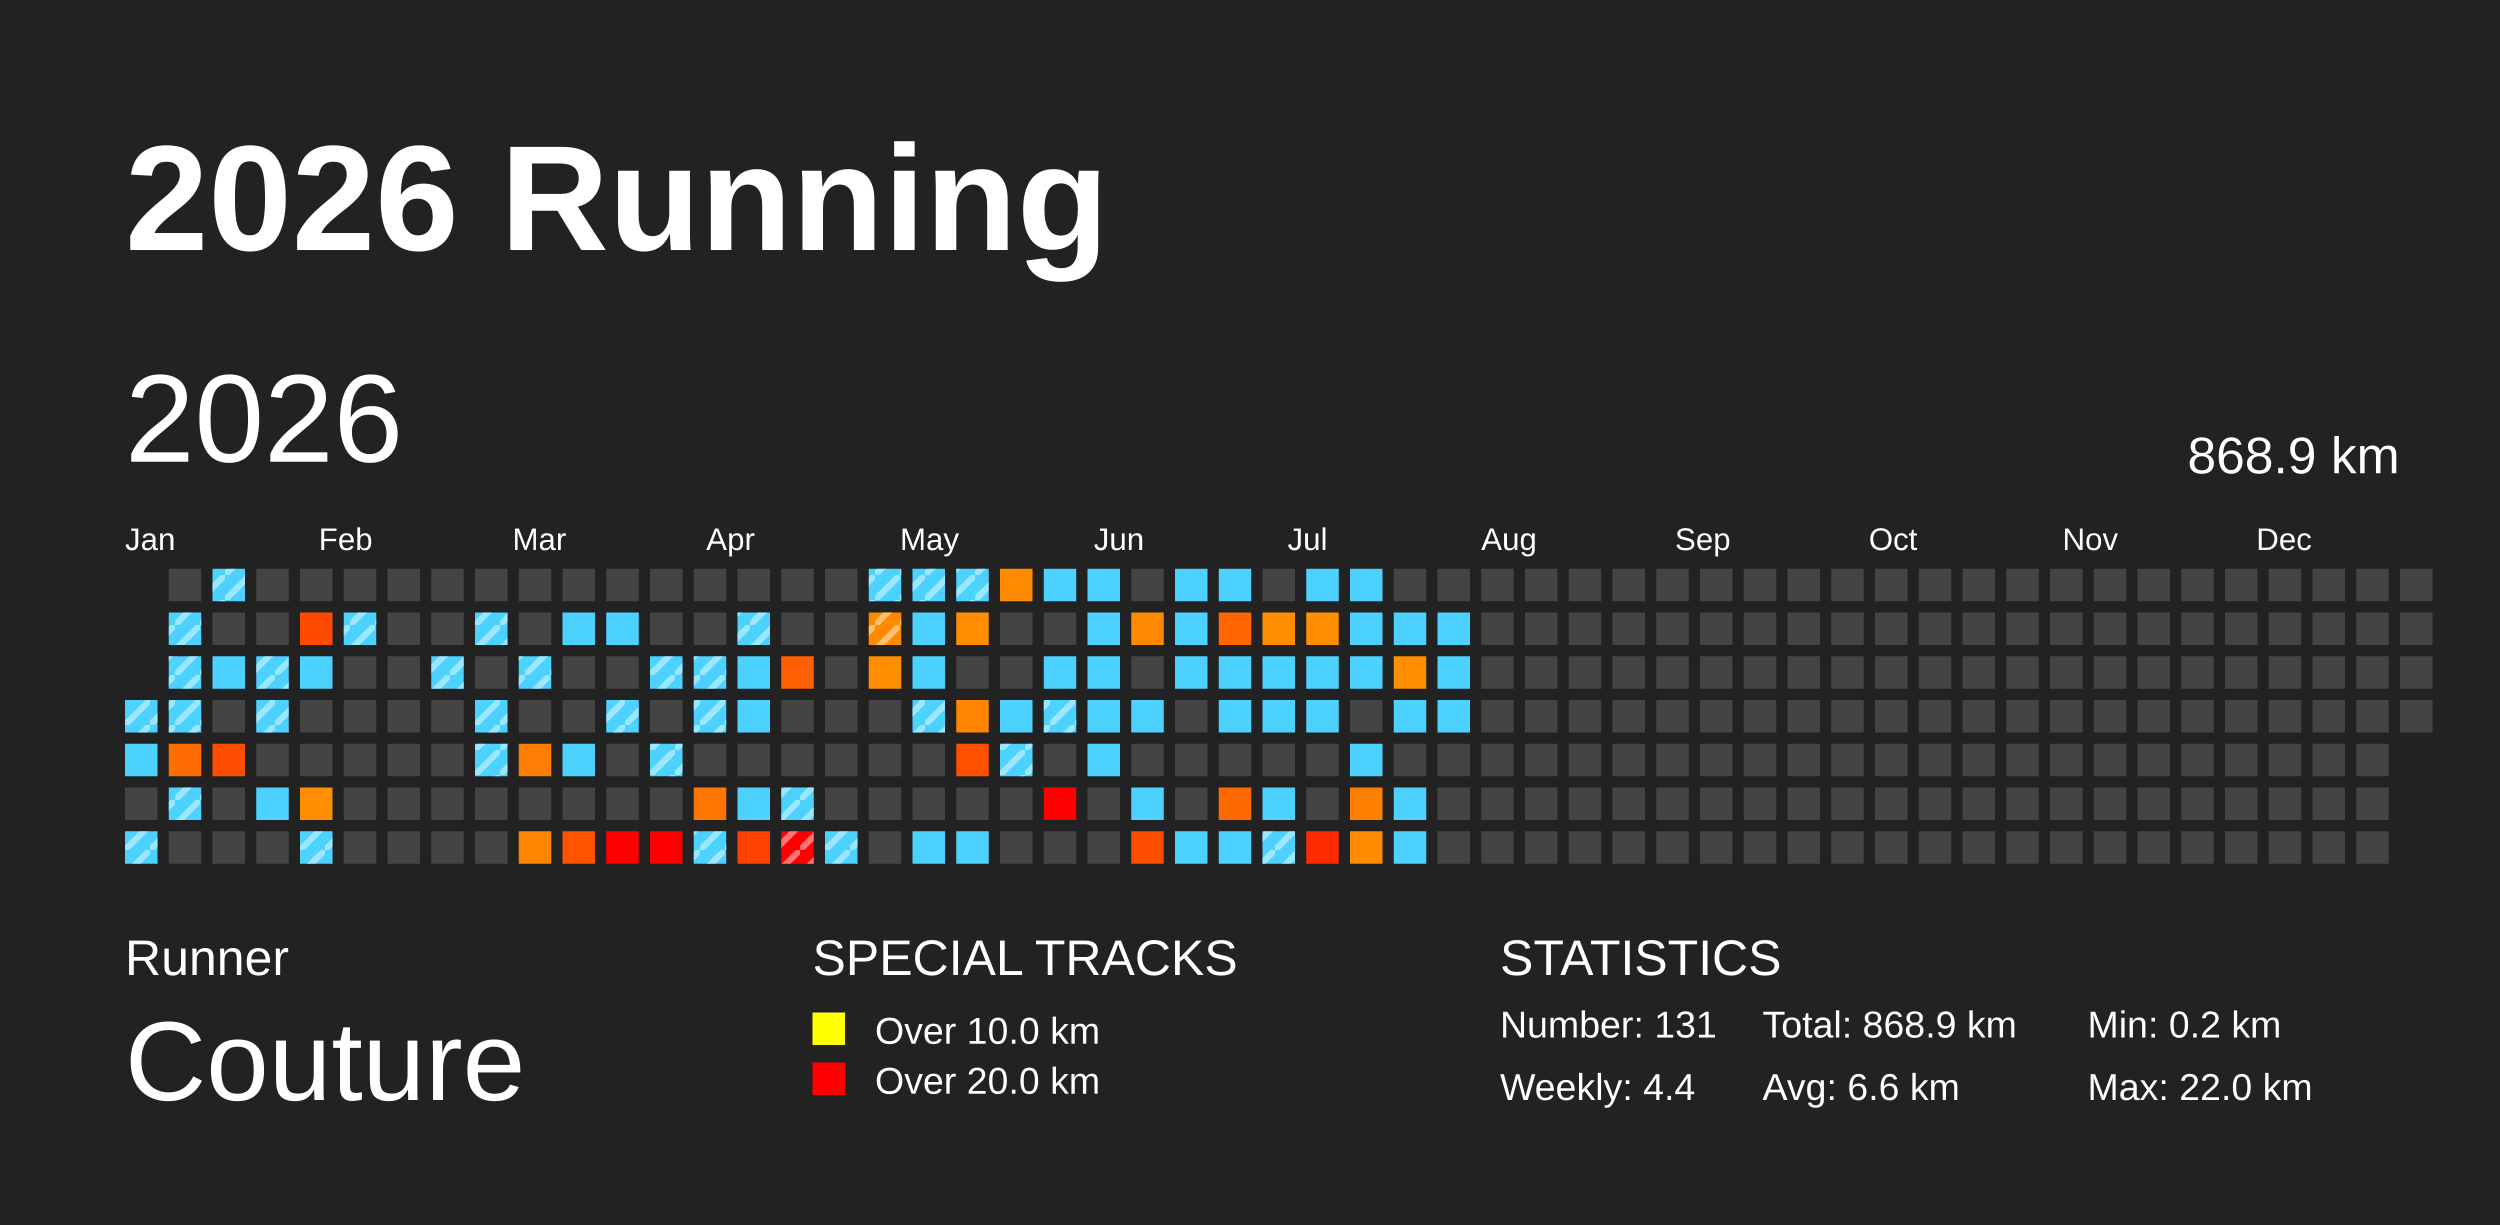
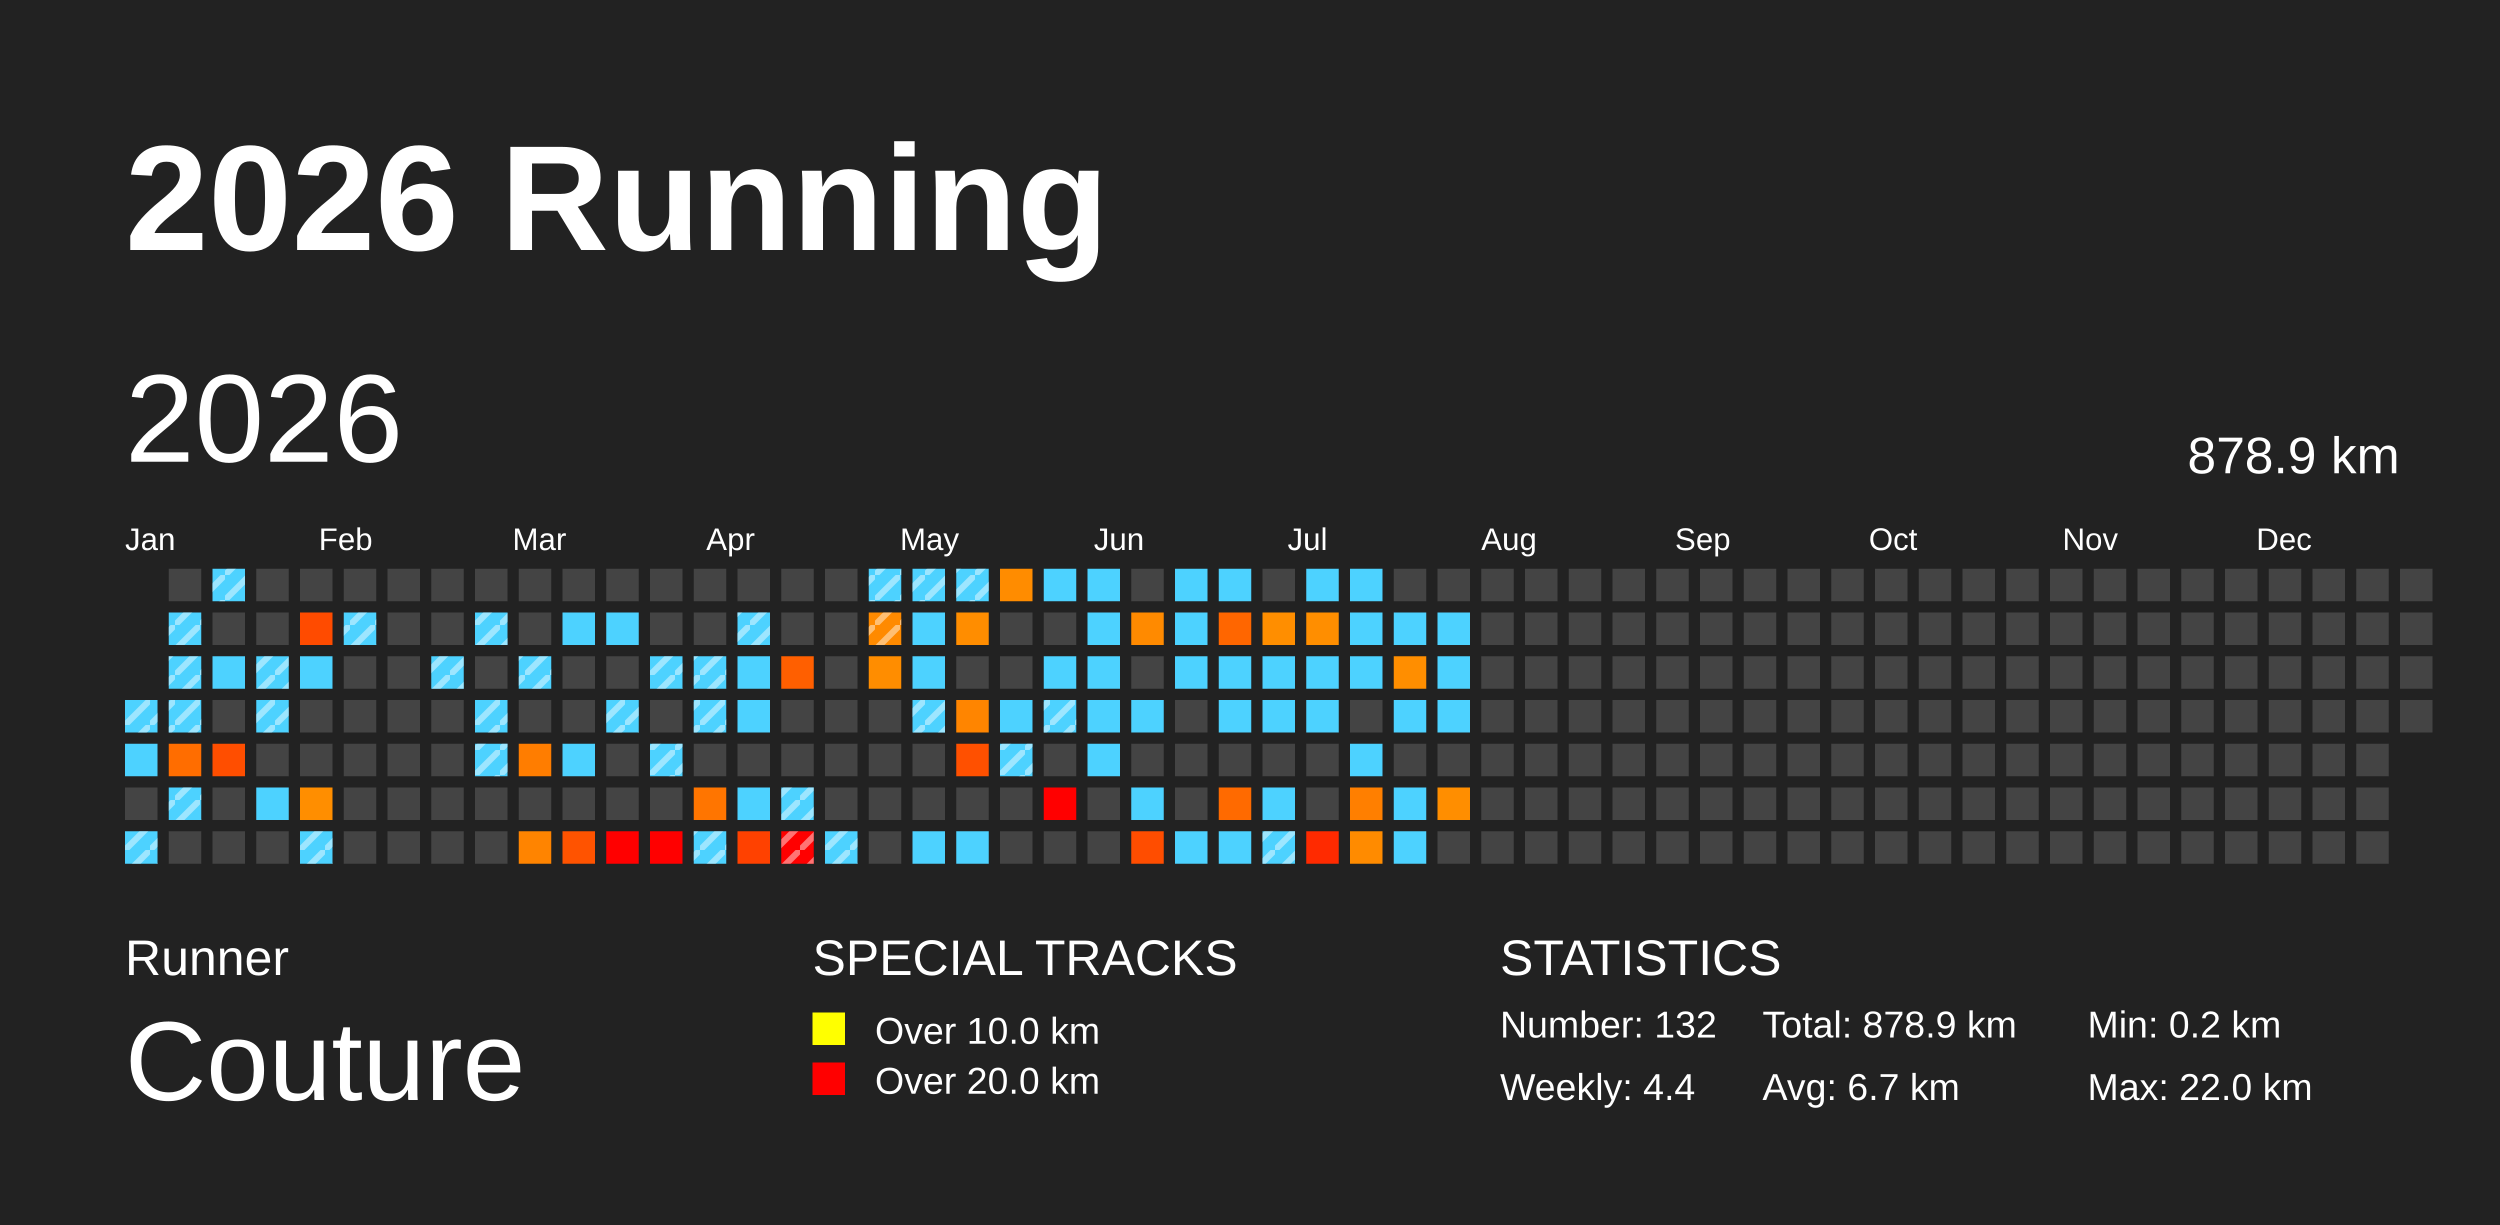
<svg xmlns="http://www.w3.org/2000/svg" baseProfile="full" height="98mm" version="1.1" viewBox="0,0,200,98" width="200mm">
  <defs>
    <pattern height="2" id="indoor-stripe" patternUnits="userSpaceOnUse" width="2">
      <line stroke="white" stroke-opacity="0.45" stroke-width="0.5" x1="0" x2="2" y1="2" y2="0" />
    </pattern>
  </defs>
  <rect fill="#222222" height="98" width="200" x="0" y="0" />
  <text fill="#FFFFFF" style="font-size:12px; font-family:Arial; font-weight:bold;" x="10" y="20">2026 Running</text>
  <text fill="#FFFFFF" style="font-size:4px; font-family:Arial" x="10" y="78">Runner</text>
  <text fill="#FFFFFF" style="font-size:9px; font-family:Arial" x="10" y="88">Couture</text>
  <text fill="#FFFFFF" style="font-size:4px; font-family:Arial" x="65" y="78">SPECIAL TRACKS</text>
  <rect fill="yellow" height="2.6" width="2.6" x="65" y="81" />
  <text fill="#FFFFFF" style="font-size:3px; font-family:Arial" x="70" y="83.5">Over 10.0 km</text>
  <rect fill="red" height="2.6" width="2.6" x="65" y="85" />
  <text fill="#FFFFFF" style="font-size:3px; font-family:Arial" x="70" y="87.5">Over 20.0 km</text>
  <text fill="#FFFFFF" style="font-size:4px; font-family:Arial" x="120" y="78">STATISTICS</text>
-   <text fill="#FFFFFF" style="font-size:3px; font-family:Arial" x="120" y="83">Number: 131</text>
+   <text fill="#FFFFFF" style="font-size:3px; font-family:Arial" x="120" y="83">Number: 132</text>
  <text fill="#FFFFFF" style="font-size:3px; font-family:Arial" x="120" y="88">Weekly: 4.4</text>
-   <text fill="#FFFFFF" style="font-size:3px; font-family:Arial" x="141" y="83">Total: 868.9 km</text>
-   <text fill="#FFFFFF" style="font-size:3px; font-family:Arial" x="141" y="88">Avg: 6.6 km</text>
+   <text fill="#FFFFFF" style="font-size:3px; font-family:Arial" x="141" y="83">Total: 878.9 km</text>
+   <text fill="#FFFFFF" style="font-size:3px; font-family:Arial" x="141" y="88">Avg: 6.7 km</text>
  <text fill="#FFFFFF" style="font-size:3px; font-family:Arial" x="167" y="83">Min: 0.2 km</text>
  <text fill="#FFFFFF" style="font-size:3px; font-family:Arial" x="167" y="88">Max: 22.0 km</text>
  <text dominant-baseline="hanging" fill="#FFFFFF" style="font-size:10.0px; font-family:Arial;" x="10" y="30">2026</text>
-   <text dominant-baseline="hanging" fill="#FFFFFF" style="font-size:4.125px; font-family:Arial;" x="175" y="35">868.9 km</text>
+   <text dominant-baseline="hanging" fill="#FFFFFF" style="font-size:4.125px; font-family:Arial;" x="175" y="35">878.9 km</text>
  <text fill="#FFFFFF" style="font-size:2.5px; font-family:Arial" x="10.0" y="44">Jan</text>
  <text fill="#FFFFFF" style="font-size:2.5px; font-family:Arial" x="25.5" y="44">Feb</text>
  <text fill="#FFFFFF" style="font-size:2.5px; font-family:Arial" x="41.0" y="44">Mar</text>
  <text fill="#FFFFFF" style="font-size:2.5px; font-family:Arial" x="56.5" y="44">Apr</text>
  <text fill="#FFFFFF" style="font-size:2.5px; font-family:Arial" x="72.0" y="44">May</text>
  <text fill="#FFFFFF" style="font-size:2.5px; font-family:Arial" x="87.5" y="44">Jun</text>
  <text fill="#FFFFFF" style="font-size:2.5px; font-family:Arial" x="103.0" y="44">Jul</text>
  <text fill="#FFFFFF" style="font-size:2.5px; font-family:Arial" x="118.5" y="44">Aug</text>
  <text fill="#FFFFFF" style="font-size:2.5px; font-family:Arial" x="134.0" y="44">Sep</text>
  <text fill="#FFFFFF" style="font-size:2.5px; font-family:Arial" x="149.5" y="44">Oct</text>
  <text fill="#FFFFFF" style="font-size:2.5px; font-family:Arial" x="165.0" y="44">Nov</text>
  <text fill="#FFFFFF" style="font-size:2.5px; font-family:Arial" x="180.5" y="44">Dec</text>
  <rect fill="#4dd2ff" height="2.6" width="2.6" x="10.0" y="56.0" />
  <rect fill="url(#indoor-stripe)" height="2.6" width="2.6" x="10.0" y="56.0" />
  <rect fill="#4dd2ff" height="2.6" width="2.6" x="10.0" y="59.5" />
  <rect fill="#444444" height="2.6" width="2.6" x="10.0" y="63.0" />
  <rect fill="#4dd2ff" height="2.6" width="2.6" x="10.0" y="66.5" />
  <rect fill="url(#indoor-stripe)" height="2.6" width="2.6" x="10.0" y="66.5" />
  <rect fill="#444444" height="2.6" width="2.6" x="13.5" y="45.5" />
  <rect fill="#4dd2ff" height="2.6" width="2.6" x="13.5" y="49.0" />
  <rect fill="url(#indoor-stripe)" height="2.6" width="2.6" x="13.5" y="49.0" />
  <rect fill="#4dd2ff" height="2.6" width="2.6" x="13.5" y="52.5" />
  <rect fill="url(#indoor-stripe)" height="2.6" width="2.6" x="13.5" y="52.5" />
  <rect fill="#4dd2ff" height="2.6" width="2.6" x="13.5" y="56.0" />
  <rect fill="url(#indoor-stripe)" height="2.6" width="2.6" x="13.5" y="56.0" />
  <rect fill="#ff6d00" height="2.6" width="2.6" x="13.5" y="59.5" />
  <rect fill="#4dd2ff" height="2.6" width="2.6" x="13.5" y="63.0" />
  <rect fill="url(#indoor-stripe)" height="2.6" width="2.6" x="13.5" y="63.0" />
  <rect fill="#444444" height="2.6" width="2.6" x="13.5" y="66.5" />
  <rect fill="#4dd2ff" height="2.6" width="2.6" x="17.0" y="45.5" />
  <rect fill="url(#indoor-stripe)" height="2.6" width="2.6" x="17.0" y="45.5" />
  <rect fill="#444444" height="2.6" width="2.6" x="17.0" y="49.0" />
  <rect fill="#4dd2ff" height="2.6" width="2.6" x="17.0" y="52.5" />
  <rect fill="#444444" height="2.6" width="2.6" x="17.0" y="56.0" />
  <rect fill="#ff4e00" height="2.6" width="2.6" x="17.0" y="59.5" />
  <rect fill="#444444" height="2.6" width="2.6" x="17.0" y="63.0" />
  <rect fill="#444444" height="2.6" width="2.6" x="17.0" y="66.5" />
  <rect fill="#444444" height="2.6" width="2.6" x="20.5" y="45.5" />
  <rect fill="#444444" height="2.6" width="2.6" x="20.5" y="49.0" />
  <rect fill="#4dd2ff" height="2.6" width="2.6" x="20.5" y="52.5" />
  <rect fill="url(#indoor-stripe)" height="2.6" width="2.6" x="20.5" y="52.5" />
  <rect fill="#4dd2ff" height="2.6" width="2.6" x="20.5" y="56.0" />
  <rect fill="url(#indoor-stripe)" height="2.6" width="2.6" x="20.5" y="56.0" />
  <rect fill="#444444" height="2.6" width="2.6" x="20.5" y="59.5" />
  <rect fill="#4dd2ff" height="2.6" width="2.6" x="20.5" y="63.0" />
  <rect fill="#444444" height="2.6" width="2.6" x="20.5" y="66.5" />
  <rect fill="#444444" height="2.6" width="2.6" x="24.0" y="45.5" />
  <rect fill="#ff4b00" height="2.6" width="2.6" x="24.0" y="49.0" />
  <rect fill="#4dd2ff" height="2.6" width="2.6" x="24.0" y="52.5" />
  <rect fill="#444444" height="2.6" width="2.6" x="24.0" y="56.0" />
  <rect fill="#444444" height="2.6" width="2.6" x="24.0" y="59.5" />
  <rect fill="#ff8e00" height="2.6" width="2.6" x="24.0" y="63.0" />
  <rect fill="#4dd2ff" height="2.6" width="2.6" x="24.0" y="66.5" />
  <rect fill="url(#indoor-stripe)" height="2.6" width="2.6" x="24.0" y="66.5" />
  <rect fill="#444444" height="2.6" width="2.6" x="27.5" y="45.5" />
  <rect fill="#4dd2ff" height="2.6" width="2.6" x="27.5" y="49.0" />
  <rect fill="url(#indoor-stripe)" height="2.6" width="2.6" x="27.5" y="49.0" />
  <rect fill="#444444" height="2.6" width="2.6" x="27.5" y="52.5" />
  <rect fill="#444444" height="2.6" width="2.6" x="27.5" y="56.0" />
  <rect fill="#444444" height="2.6" width="2.6" x="27.5" y="59.5" />
  <rect fill="#444444" height="2.6" width="2.6" x="27.5" y="63.0" />
  <rect fill="#444444" height="2.6" width="2.6" x="27.5" y="66.5" />
  <rect fill="#444444" height="2.6" width="2.6" x="31.0" y="45.5" />
  <rect fill="#444444" height="2.6" width="2.6" x="31.0" y="49.0" />
  <rect fill="#444444" height="2.6" width="2.6" x="31.0" y="52.5" />
  <rect fill="#444444" height="2.6" width="2.6" x="31.0" y="56.0" />
  <rect fill="#444444" height="2.6" width="2.6" x="31.0" y="59.5" />
  <rect fill="#444444" height="2.6" width="2.6" x="31.0" y="63.0" />
  <rect fill="#444444" height="2.6" width="2.6" x="31.0" y="66.5" />
  <rect fill="#444444" height="2.6" width="2.6" x="34.5" y="45.5" />
  <rect fill="#444444" height="2.6" width="2.6" x="34.5" y="49.0" />
  <rect fill="#4dd2ff" height="2.6" width="2.6" x="34.5" y="52.5" />
  <rect fill="url(#indoor-stripe)" height="2.6" width="2.6" x="34.5" y="52.5" />
  <rect fill="#444444" height="2.6" width="2.6" x="34.5" y="56.0" />
  <rect fill="#444444" height="2.6" width="2.6" x="34.5" y="59.5" />
  <rect fill="#444444" height="2.6" width="2.6" x="34.5" y="63.0" />
  <rect fill="#444444" height="2.6" width="2.6" x="34.5" y="66.5" />
  <rect fill="#444444" height="2.6" width="2.6" x="38.0" y="45.5" />
  <rect fill="#4dd2ff" height="2.6" width="2.6" x="38.0" y="49.0" />
  <rect fill="url(#indoor-stripe)" height="2.6" width="2.6" x="38.0" y="49.0" />
  <rect fill="#444444" height="2.6" width="2.6" x="38.0" y="52.5" />
  <rect fill="#4dd2ff" height="2.6" width="2.6" x="38.0" y="56.0" />
  <rect fill="url(#indoor-stripe)" height="2.6" width="2.6" x="38.0" y="56.0" />
  <rect fill="#4dd2ff" height="2.6" width="2.6" x="38.0" y="59.5" />
  <rect fill="url(#indoor-stripe)" height="2.6" width="2.6" x="38.0" y="59.5" />
  <rect fill="#444444" height="2.6" width="2.6" x="38.0" y="63.0" />
  <rect fill="#444444" height="2.6" width="2.6" x="38.0" y="66.5" />
  <rect fill="#444444" height="2.6" width="2.6" x="41.5" y="45.5" />
  <rect fill="#444444" height="2.6" width="2.6" x="41.5" y="49.0" />
  <rect fill="#4dd2ff" height="2.6" width="2.6" x="41.5" y="52.5" />
  <rect fill="url(#indoor-stripe)" height="2.6" width="2.6" x="41.5" y="52.5" />
  <rect fill="#444444" height="2.6" width="2.6" x="41.5" y="56.0" />
  <rect fill="#ff7d00" height="2.6" width="2.6" x="41.5" y="59.5" />
  <rect fill="#444444" height="2.6" width="2.6" x="41.5" y="63.0" />
  <rect fill="#ff8400" height="2.6" width="2.6" x="41.5" y="66.5" />
  <rect fill="#444444" height="2.6" width="2.6" x="45.0" y="45.5" />
  <rect fill="#4dd2ff" height="2.6" width="2.6" x="45.0" y="49.0" />
  <rect fill="#444444" height="2.6" width="2.6" x="45.0" y="52.5" />
  <rect fill="#444444" height="2.6" width="2.6" x="45.0" y="56.0" />
  <rect fill="#4dd2ff" height="2.6" width="2.6" x="45.0" y="59.5" />
  <rect fill="#444444" height="2.6" width="2.6" x="45.0" y="63.0" />
  <rect fill="#ff5300" height="2.6" width="2.6" x="45.0" y="66.5" />
  <rect fill="#444444" height="2.6" width="2.6" x="48.5" y="45.5" />
  <rect fill="#4dd2ff" height="2.6" width="2.6" x="48.5" y="49.0" />
  <rect fill="#444444" height="2.6" width="2.6" x="48.5" y="52.5" />
  <rect fill="#4dd2ff" height="2.6" width="2.6" x="48.5" y="56.0" />
  <rect fill="url(#indoor-stripe)" height="2.6" width="2.6" x="48.5" y="56.0" />
  <rect fill="#444444" height="2.6" width="2.6" x="48.5" y="59.5" />
  <rect fill="#444444" height="2.6" width="2.6" x="48.5" y="63.0" />
  <rect fill="red" height="2.6" width="2.6" x="48.5" y="66.5" />
  <rect fill="#444444" height="2.6" width="2.6" x="52.0" y="45.5" />
  <rect fill="#444444" height="2.6" width="2.6" x="52.0" y="49.0" />
  <rect fill="#4dd2ff" height="2.6" width="2.6" x="52.0" y="52.5" />
  <rect fill="url(#indoor-stripe)" height="2.6" width="2.6" x="52.0" y="52.5" />
  <rect fill="#444444" height="2.6" width="2.6" x="52.0" y="56.0" />
  <rect fill="#4dd2ff" height="2.6" width="2.6" x="52.0" y="59.5" />
  <rect fill="url(#indoor-stripe)" height="2.6" width="2.6" x="52.0" y="59.5" />
  <rect fill="#444444" height="2.6" width="2.6" x="52.0" y="63.0" />
  <rect fill="red" height="2.6" width="2.6" x="52.0" y="66.5" />
  <rect fill="#444444" height="2.6" width="2.6" x="55.5" y="45.5" />
  <rect fill="#444444" height="2.6" width="2.6" x="55.5" y="49.0" />
  <rect fill="#4dd2ff" height="2.6" width="2.6" x="55.5" y="52.5" />
  <rect fill="url(#indoor-stripe)" height="2.6" width="2.6" x="55.5" y="52.5" />
  <rect fill="#4dd2ff" height="2.6" width="2.6" x="55.5" y="56.0" />
  <rect fill="url(#indoor-stripe)" height="2.6" width="2.6" x="55.5" y="56.0" />
  <rect fill="#444444" height="2.6" width="2.6" x="55.5" y="59.5" />
  <rect fill="#ff7500" height="2.6" width="2.6" x="55.5" y="63.0" />
  <rect fill="#4dd2ff" height="2.6" width="2.6" x="55.5" y="66.5" />
  <rect fill="url(#indoor-stripe)" height="2.6" width="2.6" x="55.5" y="66.5" />
  <rect fill="#444444" height="2.6" width="2.6" x="59.0" y="45.5" />
  <rect fill="#4dd2ff" height="2.6" width="2.6" x="59.0" y="49.0" />
  <rect fill="url(#indoor-stripe)" height="2.6" width="2.6" x="59.0" y="49.0" />
  <rect fill="#4dd2ff" height="2.6" width="2.6" x="59.0" y="52.5" />
  <rect fill="#4dd2ff" height="2.6" width="2.6" x="59.0" y="56.0" />
  <rect fill="#444444" height="2.6" width="2.6" x="59.0" y="59.5" />
  <rect fill="#4dd2ff" height="2.6" width="2.6" x="59.0" y="63.0" />
  <rect fill="#ff4100" height="2.6" width="2.6" x="59.0" y="66.5" />
  <rect fill="#444444" height="2.6" width="2.6" x="62.5" y="45.5" />
  <rect fill="#444444" height="2.6" width="2.6" x="62.5" y="49.0" />
  <rect fill="#ff5f00" height="2.6" width="2.6" x="62.5" y="52.5" />
  <rect fill="#444444" height="2.6" width="2.6" x="62.5" y="56.0" />
  <rect fill="#444444" height="2.6" width="2.6" x="62.5" y="59.5" />
  <rect fill="#4dd2ff" height="2.6" width="2.6" x="62.5" y="63.0" />
  <rect fill="url(#indoor-stripe)" height="2.6" width="2.6" x="62.5" y="63.0" />
  <rect fill="red" height="2.6" width="2.6" x="62.5" y="66.5" />
  <rect fill="url(#indoor-stripe)" height="2.6" width="2.6" x="62.5" y="66.5" />
  <rect fill="#444444" height="2.6" width="2.6" x="66.0" y="45.5" />
  <rect fill="#444444" height="2.6" width="2.6" x="66.0" y="49.0" />
  <rect fill="#444444" height="2.6" width="2.6" x="66.0" y="52.5" />
  <rect fill="#444444" height="2.6" width="2.6" x="66.0" y="56.0" />
  <rect fill="#444444" height="2.6" width="2.6" x="66.0" y="59.5" />
  <rect fill="#444444" height="2.6" width="2.6" x="66.0" y="63.0" />
  <rect fill="#4dd2ff" height="2.6" width="2.6" x="66.0" y="66.5" />
  <rect fill="url(#indoor-stripe)" height="2.6" width="2.6" x="66.0" y="66.5" />
  <rect fill="#4dd2ff" height="2.6" width="2.6" x="69.5" y="45.5" />
  <rect fill="url(#indoor-stripe)" height="2.6" width="2.6" x="69.5" y="45.5" />
  <rect fill="#ff8a00" height="2.6" width="2.6" x="69.5" y="49.0" />
  <rect fill="url(#indoor-stripe)" height="2.6" width="2.6" x="69.5" y="49.0" />
  <rect fill="#ff8d00" height="2.6" width="2.6" x="69.5" y="52.5" />
  <rect fill="#444444" height="2.6" width="2.6" x="69.5" y="56.0" />
  <rect fill="#444444" height="2.6" width="2.6" x="69.5" y="59.5" />
  <rect fill="#444444" height="2.6" width="2.6" x="69.5" y="63.0" />
  <rect fill="#444444" height="2.6" width="2.6" x="69.5" y="66.5" />
  <rect fill="#4dd2ff" height="2.6" width="2.6" x="73.0" y="45.5" />
  <rect fill="url(#indoor-stripe)" height="2.6" width="2.6" x="73.0" y="45.5" />
  <rect fill="#4dd2ff" height="2.6" width="2.6" x="73.0" y="49.0" />
  <rect fill="#4dd2ff" height="2.6" width="2.6" x="73.0" y="52.5" />
  <rect fill="#4dd2ff" height="2.6" width="2.6" x="73.0" y="56.0" />
  <rect fill="url(#indoor-stripe)" height="2.6" width="2.6" x="73.0" y="56.0" />
  <rect fill="#444444" height="2.6" width="2.6" x="73.0" y="59.5" />
  <rect fill="#444444" height="2.6" width="2.6" x="73.0" y="63.0" />
  <rect fill="#4dd2ff" height="2.6" width="2.6" x="73.0" y="66.5" />
  <rect fill="#4dd2ff" height="2.6" width="2.6" x="76.5" y="45.5" />
  <rect fill="url(#indoor-stripe)" height="2.6" width="2.6" x="76.5" y="45.5" />
  <rect fill="#ff8d00" height="2.6" width="2.6" x="76.5" y="49.0" />
  <rect fill="#444444" height="2.6" width="2.6" x="76.5" y="52.5" />
  <rect fill="#ff8500" height="2.6" width="2.6" x="76.5" y="56.0" />
  <rect fill="#ff5000" height="2.6" width="2.6" x="76.5" y="59.5" />
  <rect fill="#444444" height="2.6" width="2.6" x="76.5" y="63.0" />
  <rect fill="#4dd2ff" height="2.6" width="2.6" x="76.5" y="66.5" />
  <rect fill="#ff8c00" height="2.6" width="2.6" x="80.0" y="45.5" />
  <rect fill="#444444" height="2.6" width="2.6" x="80.0" y="49.0" />
  <rect fill="#444444" height="2.6" width="2.6" x="80.0" y="52.5" />
  <rect fill="#4dd2ff" height="2.6" width="2.6" x="80.0" y="56.0" />
  <rect fill="#4dd2ff" height="2.6" width="2.6" x="80.0" y="59.5" />
  <rect fill="url(#indoor-stripe)" height="2.6" width="2.6" x="80.0" y="59.5" />
  <rect fill="#444444" height="2.6" width="2.6" x="80.0" y="63.0" />
  <rect fill="#444444" height="2.6" width="2.6" x="80.0" y="66.5" />
  <rect fill="#4dd2ff" height="2.6" width="2.6" x="83.5" y="45.5" />
  <rect fill="#444444" height="2.6" width="2.6" x="83.5" y="49.0" />
  <rect fill="#4dd2ff" height="2.6" width="2.6" x="83.5" y="52.5" />
  <rect fill="#4dd2ff" height="2.6" width="2.6" x="83.5" y="56.0" />
  <rect fill="url(#indoor-stripe)" height="2.6" width="2.6" x="83.5" y="56.0" />
  <rect fill="#444444" height="2.6" width="2.6" x="83.5" y="59.5" />
  <rect fill="red" height="2.6" width="2.6" x="83.5" y="63.0" />
  <rect fill="#444444" height="2.6" width="2.6" x="83.5" y="66.5" />
  <rect fill="#4dd2ff" height="2.6" width="2.6" x="87.0" y="45.5" />
  <rect fill="#4dd2ff" height="2.6" width="2.6" x="87.0" y="49.0" />
  <rect fill="#4dd2ff" height="2.6" width="2.6" x="87.0" y="52.5" />
  <rect fill="#4dd2ff" height="2.6" width="2.6" x="87.0" y="56.0" />
  <rect fill="#4dd2ff" height="2.6" width="2.6" x="87.0" y="59.5" />
  <rect fill="#444444" height="2.6" width="2.6" x="87.0" y="63.0" />
  <rect fill="#444444" height="2.6" width="2.6" x="87.0" y="66.5" />
  <rect fill="#444444" height="2.6" width="2.6" x="90.5" y="45.5" />
  <rect fill="#ff8a00" height="2.6" width="2.6" x="90.5" y="49.0" />
  <rect fill="#444444" height="2.6" width="2.6" x="90.5" y="52.5" />
  <rect fill="#4dd2ff" height="2.6" width="2.6" x="90.5" y="56.0" />
  <rect fill="#444444" height="2.6" width="2.6" x="90.5" y="59.5" />
  <rect fill="#4dd2ff" height="2.6" width="2.6" x="90.5" y="63.0" />
  <rect fill="#ff4d00" height="2.6" width="2.6" x="90.5" y="66.5" />
  <rect fill="#4dd2ff" height="2.6" width="2.6" x="94.0" y="45.5" />
  <rect fill="#4dd2ff" height="2.6" width="2.6" x="94.0" y="49.0" />
  <rect fill="#4dd2ff" height="2.6" width="2.6" x="94.0" y="52.5" />
  <rect fill="#444444" height="2.6" width="2.6" x="94.0" y="56.0" />
  <rect fill="#444444" height="2.6" width="2.6" x="94.0" y="59.5" />
  <rect fill="#444444" height="2.6" width="2.6" x="94.0" y="63.0" />
  <rect fill="#4dd2ff" height="2.6" width="2.6" x="94.0" y="66.5" />
  <rect fill="#4dd2ff" height="2.6" width="2.6" x="97.5" y="45.5" />
  <rect fill="#ff6600" height="2.6" width="2.6" x="97.5" y="49.0" />
  <rect fill="#4dd2ff" height="2.6" width="2.6" x="97.5" y="52.5" />
  <rect fill="#4dd2ff" height="2.6" width="2.6" x="97.5" y="56.0" />
  <rect fill="#444444" height="2.6" width="2.6" x="97.5" y="59.5" />
  <rect fill="#ff6a00" height="2.6" width="2.6" x="97.5" y="63.0" />
  <rect fill="#4dd2ff" height="2.6" width="2.6" x="97.5" y="66.5" />
  <rect fill="#444444" height="2.6" width="2.6" x="101.0" y="45.5" />
  <rect fill="#ff8e00" height="2.6" width="2.6" x="101.0" y="49.0" />
  <rect fill="#4dd2ff" height="2.6" width="2.6" x="101.0" y="52.5" />
  <rect fill="#4dd2ff" height="2.6" width="2.6" x="101.0" y="56.0" />
  <rect fill="#444444" height="2.6" width="2.6" x="101.0" y="59.5" />
  <rect fill="#4dd2ff" height="2.6" width="2.6" x="101.0" y="63.0" />
  <rect fill="#4dd2ff" height="2.6" width="2.6" x="101.0" y="66.5" />
  <rect fill="url(#indoor-stripe)" height="2.6" width="2.6" x="101.0" y="66.5" />
  <rect fill="#4dd2ff" height="2.6" width="2.6" x="104.5" y="45.5" />
  <rect fill="#ff8e00" height="2.6" width="2.6" x="104.5" y="49.0" />
  <rect fill="#4dd2ff" height="2.6" width="2.6" x="104.5" y="52.5" />
  <rect fill="#4dd2ff" height="2.6" width="2.6" x="104.5" y="56.0" />
  <rect fill="#444444" height="2.6" width="2.6" x="104.5" y="59.5" />
  <rect fill="#444444" height="2.6" width="2.6" x="104.5" y="63.0" />
  <rect fill="#ff2a00" height="2.6" width="2.6" x="104.5" y="66.5" />
  <rect fill="#4dd2ff" height="2.6" width="2.6" x="108.0" y="45.5" />
  <rect fill="#4dd2ff" height="2.6" width="2.6" x="108.0" y="49.0" />
  <rect fill="#4dd2ff" height="2.6" width="2.6" x="108.0" y="52.5" />
  <rect fill="#444444" height="2.6" width="2.6" x="108.0" y="56.0" />
  <rect fill="#4dd2ff" height="2.6" width="2.6" x="108.0" y="59.5" />
  <rect fill="#ff7f00" height="2.6" width="2.6" x="108.0" y="63.0" />
  <rect fill="#ff8b00" height="2.6" width="2.6" x="108.0" y="66.5" />
  <rect fill="#444444" height="2.6" width="2.6" x="111.5" y="45.5" />
  <rect fill="#4dd2ff" height="2.6" width="2.6" x="111.5" y="49.0" />
  <rect fill="#ff8e00" height="2.6" width="2.6" x="111.5" y="52.5" />
  <rect fill="#4dd2ff" height="2.6" width="2.6" x="111.5" y="56.0" />
  <rect fill="#444444" height="2.6" width="2.6" x="111.5" y="59.5" />
  <rect fill="#4dd2ff" height="2.6" width="2.6" x="111.5" y="63.0" />
  <rect fill="#4dd2ff" height="2.6" width="2.6" x="111.5" y="66.5" />
  <rect fill="#444444" height="2.6" width="2.6" x="115.0" y="45.5" />
  <rect fill="#4dd2ff" height="2.6" width="2.6" x="115.0" y="49.0" />
  <rect fill="#4dd2ff" height="2.6" width="2.6" x="115.0" y="52.5" />
  <rect fill="#4dd2ff" height="2.6" width="2.6" x="115.0" y="56.0" />
  <rect fill="#444444" height="2.6" width="2.6" x="115.0" y="59.5" />
-   <rect fill="#444444" height="2.6" width="2.6" x="115.0" y="63.0" />
+   <rect fill="#ff8e00" height="2.6" width="2.6" x="115.0" y="63.0" />
  <rect fill="#444444" height="2.6" width="2.6" x="115.0" y="66.5" />
  <rect fill="#444444" height="2.6" width="2.6" x="118.5" y="45.5" />
  <rect fill="#444444" height="2.6" width="2.6" x="118.5" y="49.0" />
  <rect fill="#444444" height="2.6" width="2.6" x="118.5" y="52.5" />
  <rect fill="#444444" height="2.6" width="2.6" x="118.5" y="56.0" />
  <rect fill="#444444" height="2.6" width="2.6" x="118.5" y="59.5" />
  <rect fill="#444444" height="2.6" width="2.6" x="118.5" y="63.0" />
  <rect fill="#444444" height="2.6" width="2.6" x="118.5" y="66.5" />
  <rect fill="#444444" height="2.6" width="2.6" x="122.0" y="45.5" />
  <rect fill="#444444" height="2.6" width="2.6" x="122.0" y="49.0" />
  <rect fill="#444444" height="2.6" width="2.6" x="122.0" y="52.5" />
  <rect fill="#444444" height="2.6" width="2.6" x="122.0" y="56.0" />
  <rect fill="#444444" height="2.6" width="2.6" x="122.0" y="59.5" />
  <rect fill="#444444" height="2.6" width="2.6" x="122.0" y="63.0" />
  <rect fill="#444444" height="2.6" width="2.6" x="122.0" y="66.5" />
  <rect fill="#444444" height="2.6" width="2.6" x="125.5" y="45.5" />
  <rect fill="#444444" height="2.6" width="2.6" x="125.5" y="49.0" />
  <rect fill="#444444" height="2.6" width="2.6" x="125.5" y="52.5" />
  <rect fill="#444444" height="2.6" width="2.6" x="125.5" y="56.0" />
  <rect fill="#444444" height="2.6" width="2.6" x="125.5" y="59.5" />
  <rect fill="#444444" height="2.6" width="2.6" x="125.5" y="63.0" />
  <rect fill="#444444" height="2.6" width="2.6" x="125.5" y="66.5" />
  <rect fill="#444444" height="2.6" width="2.6" x="129.0" y="45.5" />
  <rect fill="#444444" height="2.6" width="2.6" x="129.0" y="49.0" />
  <rect fill="#444444" height="2.6" width="2.6" x="129.0" y="52.5" />
  <rect fill="#444444" height="2.6" width="2.6" x="129.0" y="56.0" />
  <rect fill="#444444" height="2.6" width="2.6" x="129.0" y="59.5" />
  <rect fill="#444444" height="2.6" width="2.6" x="129.0" y="63.0" />
  <rect fill="#444444" height="2.6" width="2.6" x="129.0" y="66.5" />
  <rect fill="#444444" height="2.6" width="2.6" x="132.5" y="45.5" />
  <rect fill="#444444" height="2.6" width="2.6" x="132.5" y="49.0" />
  <rect fill="#444444" height="2.6" width="2.6" x="132.5" y="52.5" />
  <rect fill="#444444" height="2.6" width="2.6" x="132.5" y="56.0" />
  <rect fill="#444444" height="2.6" width="2.6" x="132.5" y="59.5" />
  <rect fill="#444444" height="2.6" width="2.6" x="132.5" y="63.0" />
  <rect fill="#444444" height="2.6" width="2.6" x="132.5" y="66.5" />
  <rect fill="#444444" height="2.6" width="2.6" x="136.0" y="45.5" />
  <rect fill="#444444" height="2.6" width="2.6" x="136.0" y="49.0" />
  <rect fill="#444444" height="2.6" width="2.6" x="136.0" y="52.5" />
  <rect fill="#444444" height="2.6" width="2.6" x="136.0" y="56.0" />
  <rect fill="#444444" height="2.6" width="2.6" x="136.0" y="59.5" />
  <rect fill="#444444" height="2.6" width="2.6" x="136.0" y="63.0" />
  <rect fill="#444444" height="2.6" width="2.6" x="136.0" y="66.5" />
  <rect fill="#444444" height="2.6" width="2.6" x="139.5" y="45.5" />
  <rect fill="#444444" height="2.6" width="2.6" x="139.5" y="49.0" />
  <rect fill="#444444" height="2.6" width="2.6" x="139.5" y="52.5" />
  <rect fill="#444444" height="2.6" width="2.6" x="139.5" y="56.0" />
  <rect fill="#444444" height="2.6" width="2.6" x="139.5" y="59.5" />
  <rect fill="#444444" height="2.6" width="2.6" x="139.5" y="63.0" />
  <rect fill="#444444" height="2.6" width="2.6" x="139.5" y="66.5" />
  <rect fill="#444444" height="2.6" width="2.6" x="143.0" y="45.5" />
  <rect fill="#444444" height="2.6" width="2.6" x="143.0" y="49.0" />
  <rect fill="#444444" height="2.6" width="2.6" x="143.0" y="52.5" />
  <rect fill="#444444" height="2.6" width="2.6" x="143.0" y="56.0" />
  <rect fill="#444444" height="2.6" width="2.6" x="143.0" y="59.5" />
  <rect fill="#444444" height="2.6" width="2.6" x="143.0" y="63.0" />
  <rect fill="#444444" height="2.6" width="2.6" x="143.0" y="66.5" />
  <rect fill="#444444" height="2.6" width="2.6" x="146.5" y="45.5" />
  <rect fill="#444444" height="2.6" width="2.6" x="146.5" y="49.0" />
  <rect fill="#444444" height="2.6" width="2.6" x="146.5" y="52.5" />
  <rect fill="#444444" height="2.6" width="2.6" x="146.5" y="56.0" />
  <rect fill="#444444" height="2.6" width="2.6" x="146.5" y="59.5" />
  <rect fill="#444444" height="2.6" width="2.6" x="146.5" y="63.0" />
  <rect fill="#444444" height="2.6" width="2.6" x="146.5" y="66.5" />
  <rect fill="#444444" height="2.6" width="2.6" x="150.0" y="45.5" />
  <rect fill="#444444" height="2.6" width="2.6" x="150.0" y="49.0" />
  <rect fill="#444444" height="2.6" width="2.6" x="150.0" y="52.5" />
  <rect fill="#444444" height="2.6" width="2.6" x="150.0" y="56.0" />
  <rect fill="#444444" height="2.6" width="2.6" x="150.0" y="59.5" />
  <rect fill="#444444" height="2.6" width="2.6" x="150.0" y="63.0" />
  <rect fill="#444444" height="2.6" width="2.6" x="150.0" y="66.5" />
  <rect fill="#444444" height="2.6" width="2.6" x="153.5" y="45.5" />
  <rect fill="#444444" height="2.6" width="2.6" x="153.5" y="49.0" />
  <rect fill="#444444" height="2.6" width="2.6" x="153.5" y="52.5" />
  <rect fill="#444444" height="2.6" width="2.6" x="153.5" y="56.0" />
  <rect fill="#444444" height="2.6" width="2.6" x="153.5" y="59.5" />
  <rect fill="#444444" height="2.6" width="2.6" x="153.5" y="63.0" />
  <rect fill="#444444" height="2.6" width="2.6" x="153.5" y="66.5" />
  <rect fill="#444444" height="2.6" width="2.6" x="157.0" y="45.5" />
  <rect fill="#444444" height="2.6" width="2.6" x="157.0" y="49.0" />
  <rect fill="#444444" height="2.6" width="2.6" x="157.0" y="52.5" />
  <rect fill="#444444" height="2.6" width="2.6" x="157.0" y="56.0" />
  <rect fill="#444444" height="2.6" width="2.6" x="157.0" y="59.5" />
  <rect fill="#444444" height="2.6" width="2.6" x="157.0" y="63.0" />
  <rect fill="#444444" height="2.6" width="2.6" x="157.0" y="66.5" />
  <rect fill="#444444" height="2.6" width="2.6" x="160.5" y="45.5" />
  <rect fill="#444444" height="2.6" width="2.6" x="160.5" y="49.0" />
  <rect fill="#444444" height="2.6" width="2.6" x="160.5" y="52.5" />
  <rect fill="#444444" height="2.6" width="2.6" x="160.5" y="56.0" />
  <rect fill="#444444" height="2.6" width="2.6" x="160.5" y="59.5" />
  <rect fill="#444444" height="2.6" width="2.6" x="160.5" y="63.0" />
  <rect fill="#444444" height="2.6" width="2.6" x="160.5" y="66.5" />
  <rect fill="#444444" height="2.6" width="2.6" x="164.0" y="45.5" />
  <rect fill="#444444" height="2.6" width="2.6" x="164.0" y="49.0" />
  <rect fill="#444444" height="2.6" width="2.6" x="164.0" y="52.5" />
  <rect fill="#444444" height="2.6" width="2.6" x="164.0" y="56.0" />
  <rect fill="#444444" height="2.6" width="2.6" x="164.0" y="59.5" />
  <rect fill="#444444" height="2.6" width="2.6" x="164.0" y="63.0" />
  <rect fill="#444444" height="2.6" width="2.6" x="164.0" y="66.5" />
  <rect fill="#444444" height="2.6" width="2.6" x="167.5" y="45.5" />
  <rect fill="#444444" height="2.6" width="2.6" x="167.5" y="49.0" />
  <rect fill="#444444" height="2.6" width="2.6" x="167.5" y="52.5" />
  <rect fill="#444444" height="2.6" width="2.6" x="167.5" y="56.0" />
  <rect fill="#444444" height="2.6" width="2.6" x="167.5" y="59.5" />
  <rect fill="#444444" height="2.6" width="2.6" x="167.5" y="63.0" />
  <rect fill="#444444" height="2.6" width="2.6" x="167.5" y="66.5" />
  <rect fill="#444444" height="2.6" width="2.6" x="171.0" y="45.5" />
  <rect fill="#444444" height="2.6" width="2.6" x="171.0" y="49.0" />
  <rect fill="#444444" height="2.6" width="2.6" x="171.0" y="52.5" />
  <rect fill="#444444" height="2.6" width="2.6" x="171.0" y="56.0" />
  <rect fill="#444444" height="2.6" width="2.6" x="171.0" y="59.5" />
  <rect fill="#444444" height="2.6" width="2.6" x="171.0" y="63.0" />
  <rect fill="#444444" height="2.6" width="2.6" x="171.0" y="66.5" />
  <rect fill="#444444" height="2.6" width="2.6" x="174.5" y="45.5" />
  <rect fill="#444444" height="2.6" width="2.6" x="174.5" y="49.0" />
  <rect fill="#444444" height="2.6" width="2.6" x="174.5" y="52.5" />
  <rect fill="#444444" height="2.6" width="2.6" x="174.5" y="56.0" />
  <rect fill="#444444" height="2.6" width="2.6" x="174.5" y="59.5" />
  <rect fill="#444444" height="2.6" width="2.6" x="174.5" y="63.0" />
  <rect fill="#444444" height="2.6" width="2.6" x="174.5" y="66.5" />
  <rect fill="#444444" height="2.6" width="2.6" x="178.0" y="45.5" />
  <rect fill="#444444" height="2.6" width="2.6" x="178.0" y="49.0" />
  <rect fill="#444444" height="2.6" width="2.6" x="178.0" y="52.5" />
  <rect fill="#444444" height="2.6" width="2.6" x="178.0" y="56.0" />
  <rect fill="#444444" height="2.6" width="2.6" x="178.0" y="59.5" />
  <rect fill="#444444" height="2.6" width="2.6" x="178.0" y="63.0" />
  <rect fill="#444444" height="2.6" width="2.6" x="178.0" y="66.5" />
  <rect fill="#444444" height="2.6" width="2.6" x="181.5" y="45.5" />
  <rect fill="#444444" height="2.6" width="2.6" x="181.5" y="49.0" />
  <rect fill="#444444" height="2.6" width="2.6" x="181.5" y="52.5" />
  <rect fill="#444444" height="2.6" width="2.6" x="181.5" y="56.0" />
  <rect fill="#444444" height="2.6" width="2.6" x="181.5" y="59.5" />
  <rect fill="#444444" height="2.6" width="2.6" x="181.5" y="63.0" />
  <rect fill="#444444" height="2.6" width="2.6" x="181.5" y="66.5" />
  <rect fill="#444444" height="2.6" width="2.6" x="185.0" y="45.5" />
  <rect fill="#444444" height="2.6" width="2.6" x="185.0" y="49.0" />
  <rect fill="#444444" height="2.6" width="2.6" x="185.0" y="52.5" />
  <rect fill="#444444" height="2.6" width="2.6" x="185.0" y="56.0" />
  <rect fill="#444444" height="2.6" width="2.6" x="185.0" y="59.5" />
  <rect fill="#444444" height="2.6" width="2.6" x="185.0" y="63.0" />
  <rect fill="#444444" height="2.6" width="2.6" x="185.0" y="66.5" />
  <rect fill="#444444" height="2.6" width="2.6" x="188.5" y="45.5" />
  <rect fill="#444444" height="2.6" width="2.6" x="188.5" y="49.0" />
  <rect fill="#444444" height="2.6" width="2.6" x="188.5" y="52.5" />
  <rect fill="#444444" height="2.6" width="2.6" x="188.5" y="56.0" />
  <rect fill="#444444" height="2.6" width="2.6" x="188.5" y="59.5" />
  <rect fill="#444444" height="2.6" width="2.6" x="188.5" y="63.0" />
  <rect fill="#444444" height="2.6" width="2.6" x="188.5" y="66.5" />
  <rect fill="#444444" height="2.6" width="2.6" x="192.0" y="45.5" />
  <rect fill="#444444" height="2.6" width="2.6" x="192.0" y="49.0" />
  <rect fill="#444444" height="2.6" width="2.6" x="192.0" y="52.5" />
  <rect fill="#444444" height="2.6" width="2.6" x="192.0" y="56.0" />
</svg>
